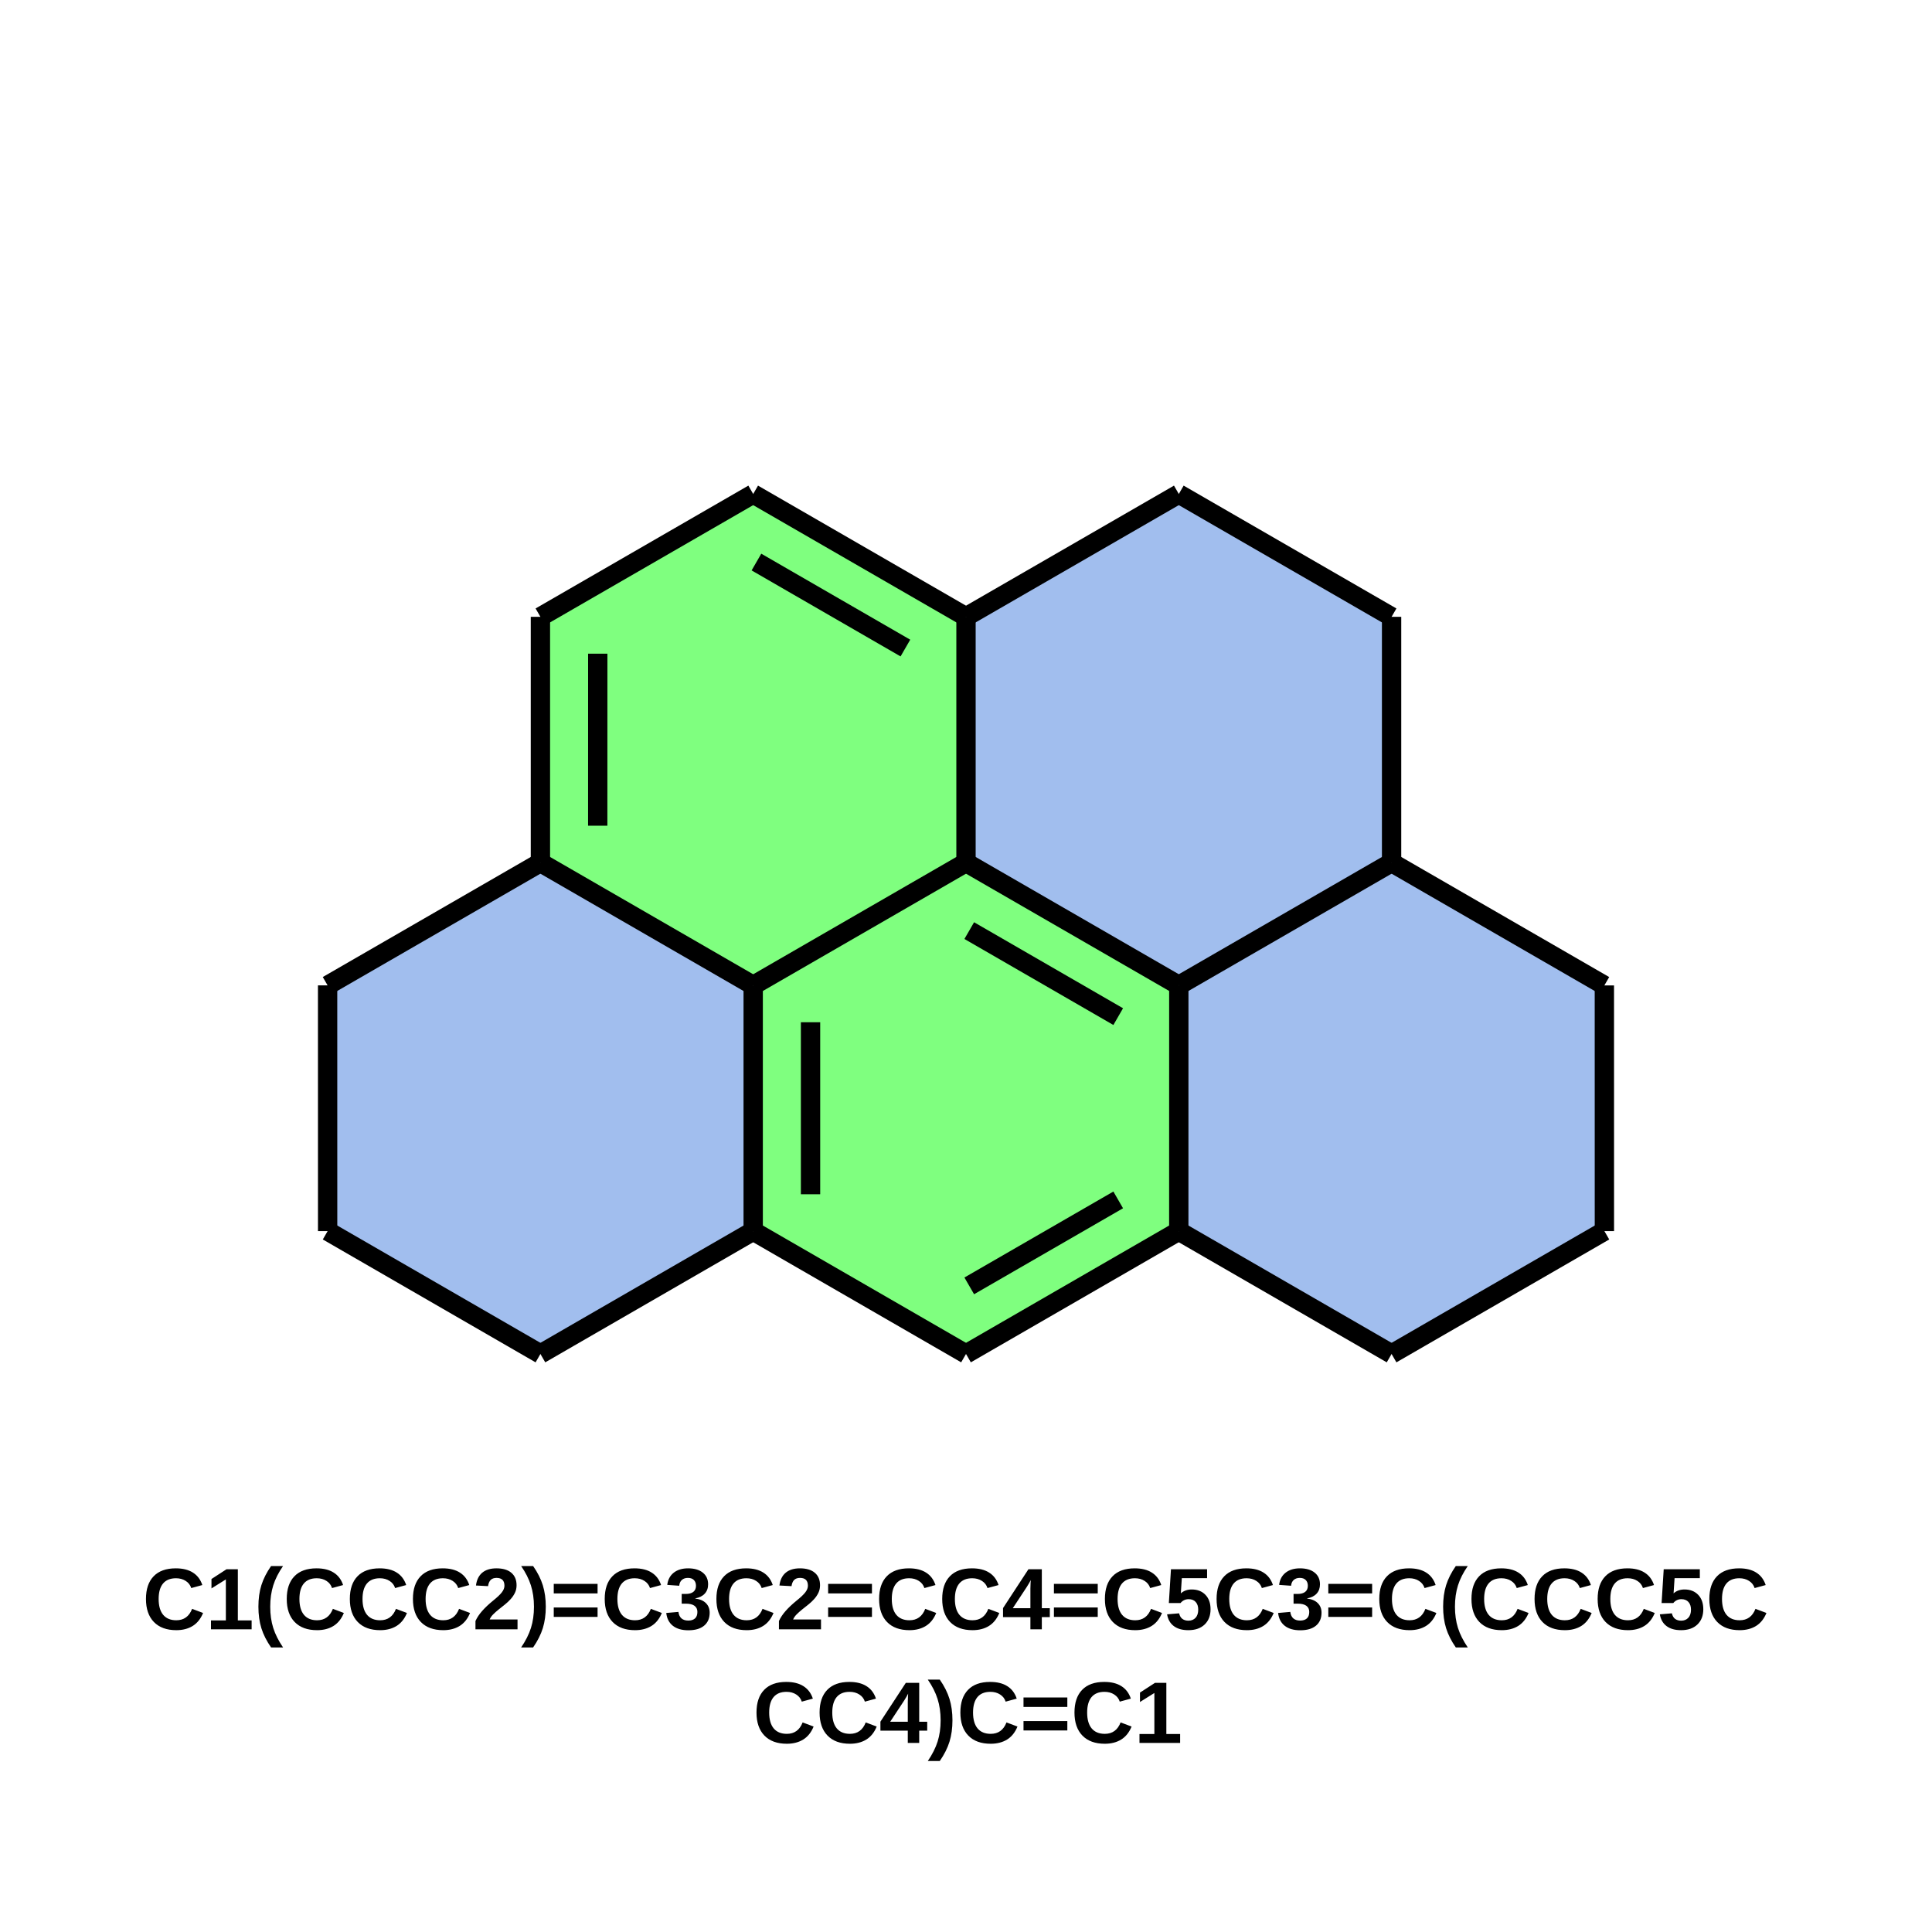
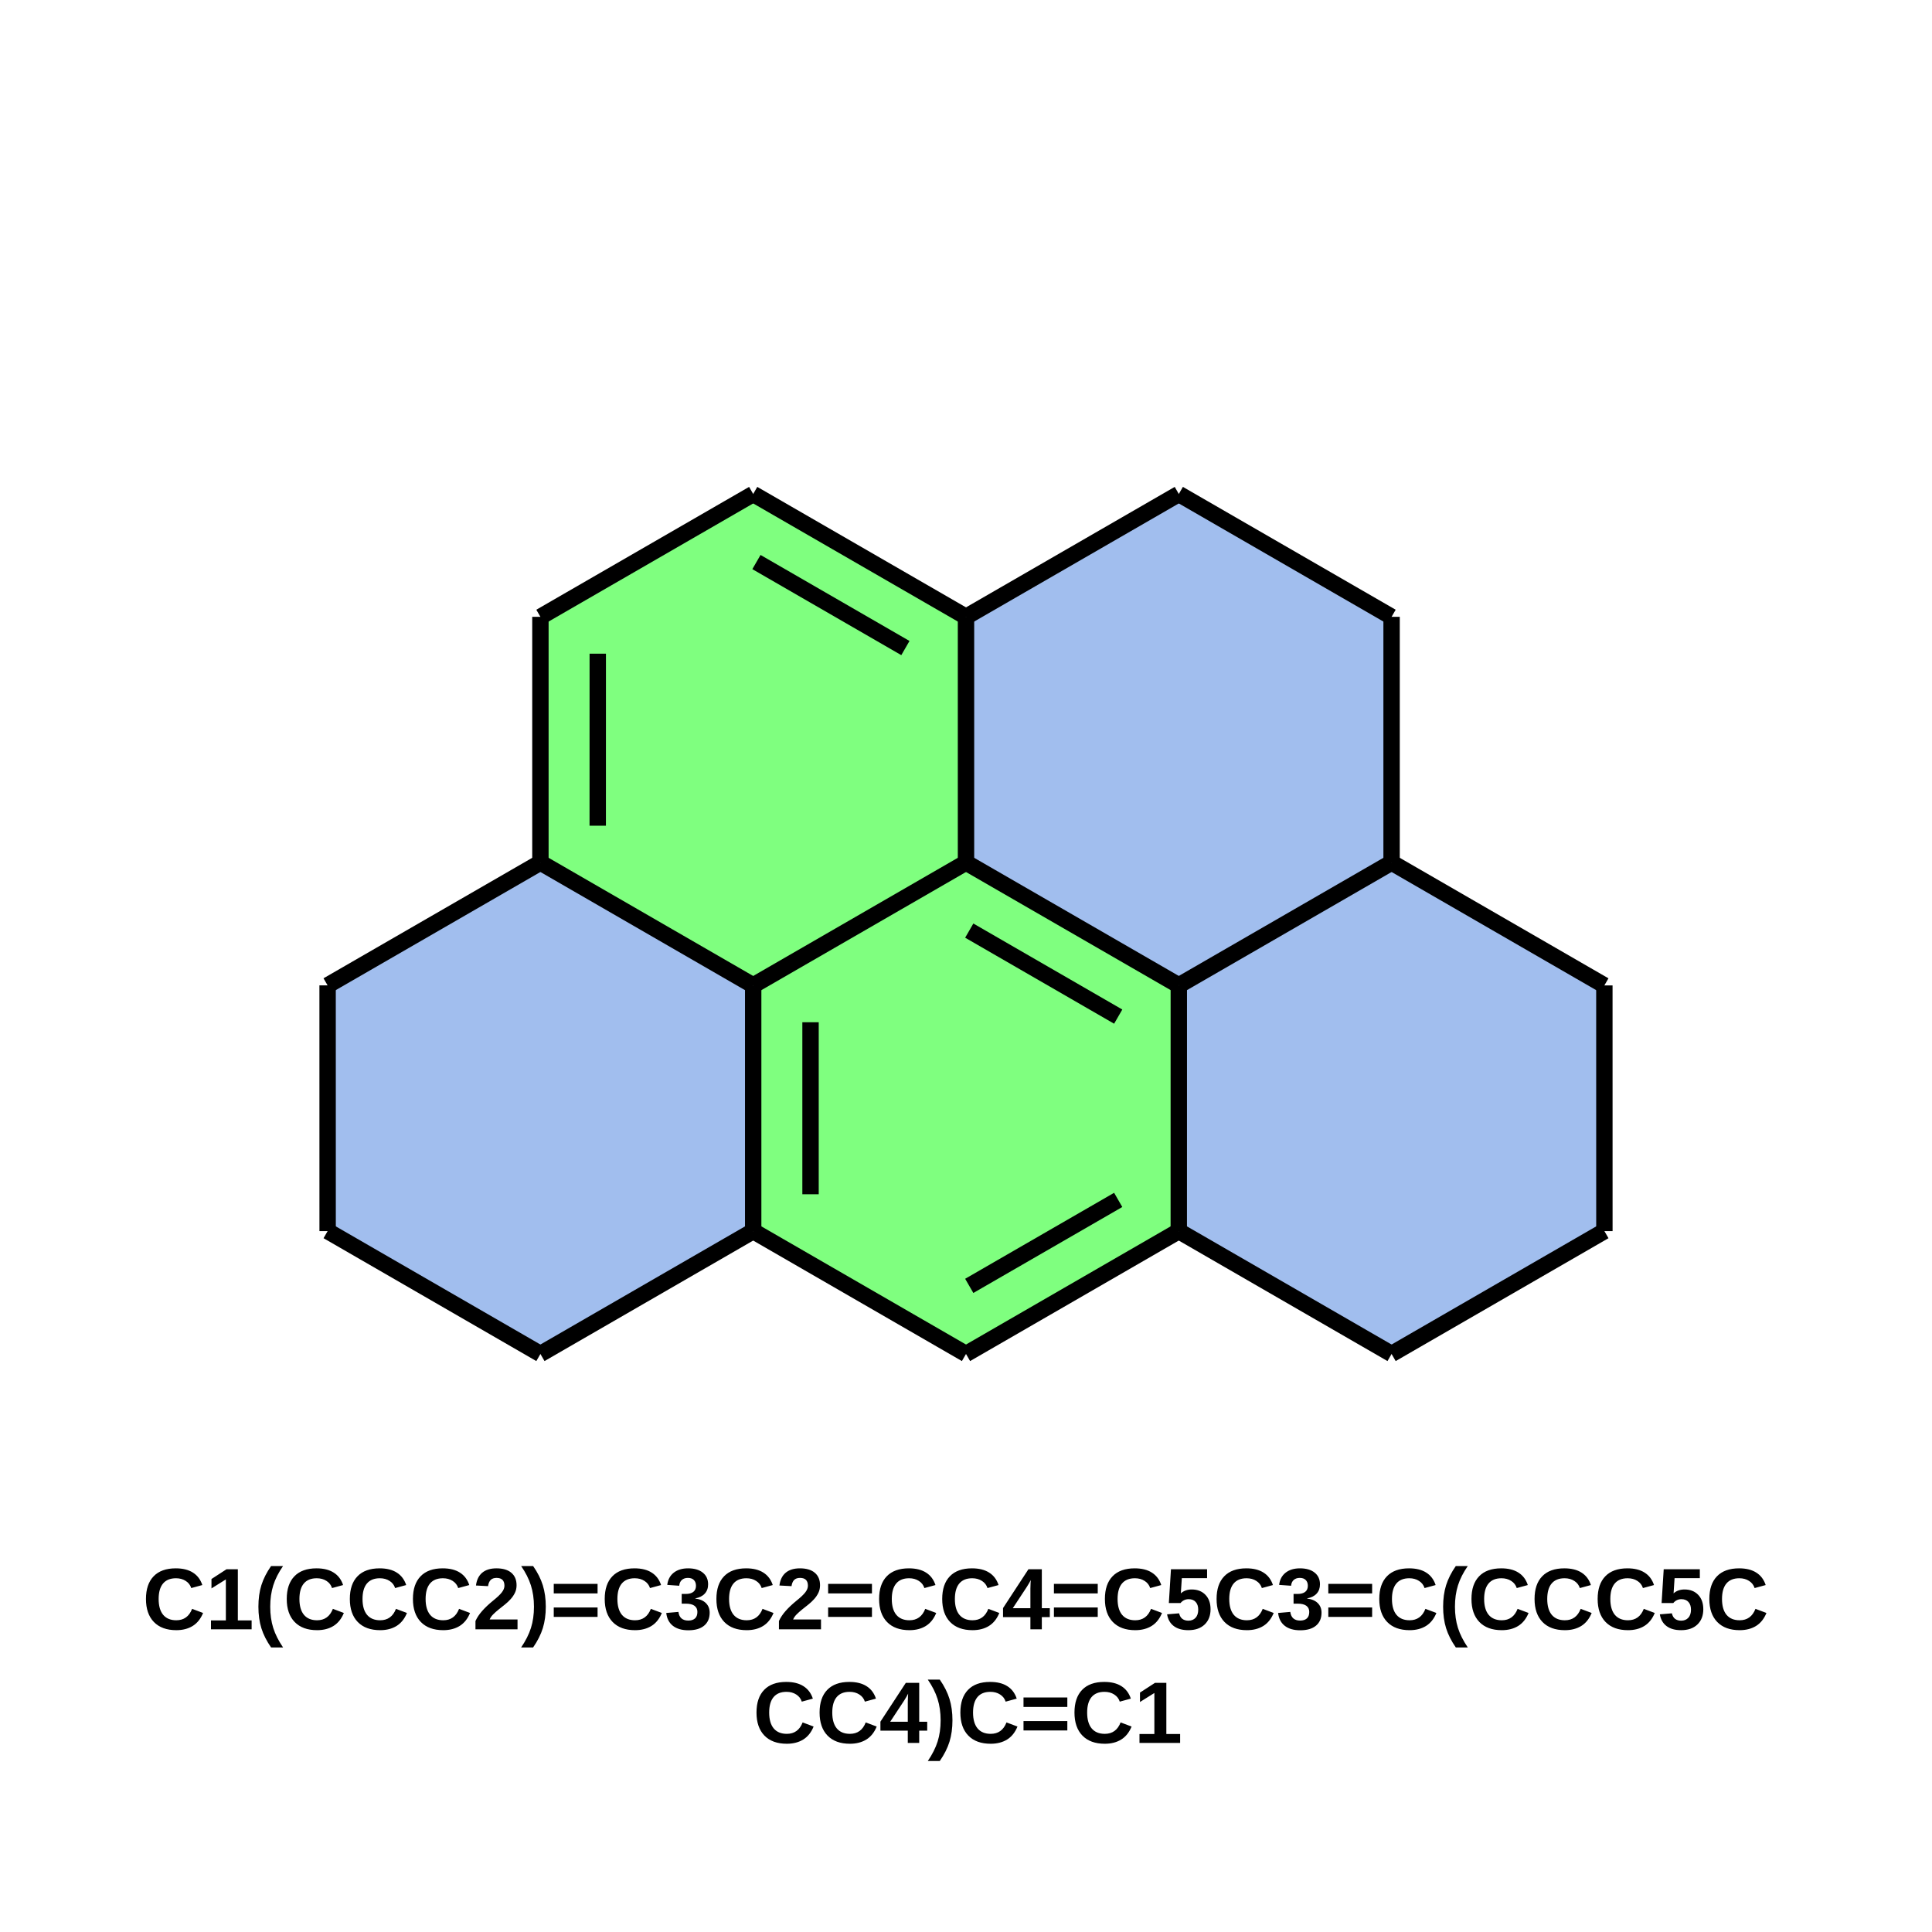
<svg xmlns="http://www.w3.org/2000/svg" class="main-svg" width="600" height="600" style="" viewBox="0 0 600 600">
  <rect x="0" y="0" width="600" height="600" style="fill: rgb(0, 0, 0); fill-opacity: 0;" />
-   <defs id="defs-dccfee">
+   <defs id="defs-be7db7">
    <g class="clips">
-       <clipPath id="clipdccfeexyplot" class="plotclip">
+       <clipPath id="clipbe7db7xyplot" class="plotclip">
        <rect width="600" height="600" />
      </clipPath>
-       <clipPath class="axesclip" id="clipdccfeex">
+       <clipPath class="axesclip" id="clipbe7db7x">
        <rect x="0" y="0" width="600" height="600" />
      </clipPath>
-       <clipPath class="axesclip" id="clipdccfeey">
+       <clipPath class="axesclip" id="clipbe7db7y">
        <rect x="0" y="0" width="600" height="600" />
      </clipPath>
-       <clipPath class="axesclip" id="clipdccfeexy">
+       <clipPath class="axesclip" id="clipbe7db7xy">
        <rect x="0" y="0" width="600" height="600" />
      </clipPath>
    </g>
    <g class="gradients" />
    <g class="patterns" />
  </defs>
  <g class="bglayer">
    <rect class="bg" x="0" y="0" width="600" height="600" style="fill: rgb(0, 0, 0); fill-opacity: 0; stroke-width: 0;" />
  </g>
  <g class="layer-below">
    <g class="imagelayer" />
    <g class="shapelayer" />
  </g>
  <g class="cartesianlayer">
    <g class="subplot xy">
      <g class="layer-subplot">
        <g class="shapelayer" />
        <g class="imagelayer" />
      </g>
      <g class="minor-gridlayer">
        <g class="x" />
        <g class="y" />
      </g>
      <g class="gridlayer">
        <g class="x" />
        <g class="y" />
      </g>
      <g class="zerolinelayer" />
      <path class="xlines-below crisp" d="M0,0" style="fill: none;" />
      <path class="ylines-below crisp" d="M0,0" style="fill: none;" />
      <g class="overlines-below" />
      <g class="xaxislayer-below" />
      <g class="yaxislayer-below" />
      <g class="overaxes-below" />
-       <g class="plot" transform="" clip-path="url(#clipdccfeexyplot)">
+       <g class="plot" transform="" clip-path="url(#clipbe7db7xyplot)">
        <g class="scatterlayer mlayer">
-           <g class="trace scatter tracea3eb22" style="stroke-miterlimit: 2; opacity: 1;">
+           <g class="trace scatter trace4ad703" style="stroke-miterlimit: 2; opacity: 1;">
            <g class="fills">
              <g>
                <path class="js-fill" d="M101.75,382.33L101.74,306.02L167.83,267.87L233.91,306.03L233.91,382.33L167.83,420.49Z" style="fill: rgb(69, 127, 222); fill-opacity: 0.5; stroke-width: 0;" />
              </g>
            </g>
            <g class="errorbars" />
            <g class="lines">
              <path class="js-line" d="M101.75,382.33L101.74,306.02L167.83,267.87L233.91,306.03L233.91,382.33L167.83,420.49" style="vector-effect: non-scaling-stroke; fill: none; stroke: rgb(0, 0, 0); stroke-opacity: 0; stroke-width: 2px; opacity: 1;" />
            </g>
            <g class="points" />
            <g class="text" />
          </g>
-           <g class="trace scatter tracee42a49" style="stroke-miterlimit: 2; opacity: 1;">
+           <g class="trace scatter tracec4b9d6" style="stroke-miterlimit: 2; opacity: 1;">
            <g class="fills">
              <g>
                <path class="js-fill" d="M233.91,382.33L233.91,306.03L300,267.87L366.09,306.02L366.08,382.33L300,420.49Z" style="fill: rgb(0, 255, 0); fill-opacity: 0.5; stroke-width: 0;" />
              </g>
            </g>
            <g class="errorbars" />
            <g class="lines">
              <path class="js-line" d="M233.91,382.33L233.91,306.03L300,267.87L366.09,306.02L366.08,382.33L300,420.49" style="vector-effect: non-scaling-stroke; fill: none; stroke: rgb(0, 0, 0); stroke-opacity: 0; stroke-width: 2px; opacity: 1;" />
            </g>
            <g class="points" />
            <g class="text" />
          </g>
-           <g class="trace scatter traced4ed6d" style="stroke-miterlimit: 2; opacity: 1;">
+           <g class="trace scatter trace95a3c3" style="stroke-miterlimit: 2; opacity: 1;">
            <g class="fills">
              <g>
                <path class="js-fill" d="M300,267.87L300,191.56L366.09,153.41L432.17,191.56L432.17,267.87L366.09,306.02Z" style="fill: rgb(69, 127, 222); fill-opacity: 0.5; stroke-width: 0;" />
              </g>
            </g>
            <g class="errorbars" />
            <g class="lines">
              <path class="js-line" d="M300,267.87L300,191.56L366.09,153.41L432.17,191.56L432.17,267.87L366.09,306.02" style="vector-effect: non-scaling-stroke; fill: none; stroke: rgb(0, 0, 0); stroke-opacity: 0; stroke-width: 2px; opacity: 1;" />
            </g>
            <g class="points" />
            <g class="text" />
          </g>
-           <g class="trace scatter trace40b871" style="stroke-miterlimit: 2; opacity: 1;">
+           <g class="trace scatter trace05c75a" style="stroke-miterlimit: 2; opacity: 1;">
            <g class="fills">
              <g>
                <path class="js-fill" d="M432.17,420.49L366.08,382.33L366.09,306.02L432.17,267.87L498.25,306.03L498.26,382.33Z" style="fill: rgb(69, 127, 222); fill-opacity: 0.5; stroke-width: 0;" />
              </g>
            </g>
            <g class="errorbars" />
            <g class="lines">
              <path class="js-line" d="M432.17,420.49L366.08,382.33L366.09,306.02L432.17,267.87L498.25,306.03L498.26,382.33" style="vector-effect: non-scaling-stroke; fill: none; stroke: rgb(0, 0, 0); stroke-opacity: 0; stroke-width: 2px; opacity: 1;" />
            </g>
            <g class="points" />
            <g class="text" />
          </g>
-           <g class="trace scatter tracee68ef8" style="stroke-miterlimit: 2; opacity: 1;">
+           <g class="trace scatter trace087a61" style="stroke-miterlimit: 2; opacity: 1;">
            <g class="fills">
              <g>
                <path class="js-fill" d="M233.91,306.03L167.83,267.87L167.83,191.56L233.91,153.41L300,191.56L300,267.87Z" style="fill: rgb(0, 255, 0); fill-opacity: 0.5; stroke-width: 0;" />
              </g>
            </g>
            <g class="errorbars" />
            <g class="lines">
              <path class="js-line" d="M233.91,306.03L167.83,267.87L167.83,191.56L233.91,153.41L300,191.56L300,267.87" style="vector-effect: non-scaling-stroke; fill: none; stroke: rgb(0, 0, 0); stroke-opacity: 0; stroke-width: 2px; opacity: 1;" />
            </g>
            <g class="points" />
            <g class="text" />
          </g>
-           <g class="trace scatter tracebd02fc" style="stroke-miterlimit: 2; opacity: 1;">
-             <g class="fills" />
-             <g class="errorbars" />
-             <g class="lines">
-               <path class="js-line" d="M167.83,267.87L101.74,306.02" style="vector-effect: non-scaling-stroke; fill: none; stroke: rgb(0, 0, 0); stroke-opacity: 1; stroke-width: 6px; opacity: 1;" />
-             </g>
-             <g class="points" />
-             <g class="text" />
-           </g>
-           <g class="trace scatter traceb71d7d" style="stroke-miterlimit: 2; opacity: 1;">
-             <g class="fills" />
-             <g class="errorbars" />
-             <g class="lines">
-               <path class="js-line" d="M101.74,306.02L101.75,382.33" style="vector-effect: non-scaling-stroke; fill: none; stroke: rgb(0, 0, 0); stroke-opacity: 1; stroke-width: 6px; opacity: 1;" />
-             </g>
-             <g class="points" />
-             <g class="text" />
-           </g>
-           <g class="trace scatter trace6ffe98" style="stroke-miterlimit: 2; opacity: 1;">
-             <g class="fills" />
-             <g class="errorbars" />
-             <g class="lines">
-               <path class="js-line" d="M101.75,382.33L167.83,420.49" style="vector-effect: non-scaling-stroke; fill: none; stroke: rgb(0, 0, 0); stroke-opacity: 1; stroke-width: 6px; opacity: 1;" />
-             </g>
-             <g class="points" />
-             <g class="text" />
-           </g>
-           <g class="trace scatter trace5115e5" style="stroke-miterlimit: 2; opacity: 1;">
-             <g class="fills" />
-             <g class="errorbars" />
-             <g class="lines">
-               <path class="js-line" d="M167.83,267.87L233.91,306.03" style="vector-effect: non-scaling-stroke; fill: none; stroke: rgb(0, 0, 0); stroke-opacity: 1; stroke-width: 6px; opacity: 1;" />
-             </g>
-             <g class="points" />
-             <g class="text" />
-           </g>
-           <g class="trace scatter traced6200d" style="stroke-miterlimit: 2; opacity: 1;">
-             <g class="fills" />
-             <g class="errorbars" />
-             <g class="lines">
-               <path class="js-line" d="M233.91,306.03L233.91,382.33" style="vector-effect: non-scaling-stroke; fill: none; stroke: rgb(0, 0, 0); stroke-opacity: 1; stroke-width: 6px; opacity: 1;" />
-             </g>
-             <g class="points" />
-             <g class="text" />
-           </g>
-           <g class="trace scatter trace6147ce" style="stroke-miterlimit: 2; opacity: 1;">
-             <g class="fills" />
-             <g class="errorbars" />
-             <g class="lines">
-               <path class="js-line" d="M251.72,317.47L251.72,370.89" style="vector-effect: non-scaling-stroke; fill: none; stroke: rgb(0, 0, 0); stroke-opacity: 1; stroke-width: 6px; opacity: 1;" />
-             </g>
-             <g class="points" />
-             <g class="text" />
-           </g>
-           <g class="trace scatter trace00f8b0" style="stroke-miterlimit: 2; opacity: 1;">
-             <g class="fills" />
-             <g class="errorbars" />
-             <g class="lines">
-               <path class="js-line" d="M233.91,382.33L300,420.49" style="vector-effect: non-scaling-stroke; fill: none; stroke: rgb(0, 0, 0); stroke-opacity: 1; stroke-width: 6px; opacity: 1;" />
-             </g>
-             <g class="points" />
-             <g class="text" />
-           </g>
-           <g class="trace scatter tracefaba56" style="stroke-miterlimit: 2; opacity: 1;">
-             <g class="fills" />
-             <g class="errorbars" />
-             <g class="lines">
-               <path class="js-line" d="M300,420.49L366.08,382.33" style="vector-effect: non-scaling-stroke; fill: none; stroke: rgb(0, 0, 0); stroke-opacity: 1; stroke-width: 6px; opacity: 1;" />
-             </g>
-             <g class="points" />
-             <g class="text" />
-           </g>
-           <g class="trace scatter trace78ad77" style="stroke-miterlimit: 2; opacity: 1;">
-             <g class="fills" />
-             <g class="errorbars" />
-             <g class="lines">
-               <path class="js-line" d="M301.01,399.34L347.27,372.64" style="vector-effect: non-scaling-stroke; fill: none; stroke: rgb(0, 0, 0); stroke-opacity: 1; stroke-width: 6px; opacity: 1;" />
-             </g>
-             <g class="points" />
-             <g class="text" />
-           </g>
-           <g class="trace scatter trace7b2f3a" style="stroke-miterlimit: 2; opacity: 1;">
-             <g class="fills" />
-             <g class="errorbars" />
-             <g class="lines">
-               <path class="js-line" d="M366.08,382.33L366.09,306.02" style="vector-effect: non-scaling-stroke; fill: none; stroke: rgb(0, 0, 0); stroke-opacity: 1; stroke-width: 6px; opacity: 1;" />
-             </g>
-             <g class="points" />
-             <g class="text" />
-           </g>
-           <g class="trace scatter traceeb35c9" style="stroke-miterlimit: 2; opacity: 1;">
-             <g class="fills" />
-             <g class="errorbars" />
-             <g class="lines">
-               <path class="js-line" d="M366.09,306.02L300,267.87" style="vector-effect: non-scaling-stroke; fill: none; stroke: rgb(0, 0, 0); stroke-opacity: 1; stroke-width: 6px; opacity: 1;" />
-             </g>
-             <g class="points" />
-             <g class="text" />
-           </g>
-           <g class="trace scatter trace44a809" style="stroke-miterlimit: 2; opacity: 1;">
-             <g class="fills" />
-             <g class="errorbars" />
-             <g class="lines">
-               <path class="js-line" d="M347.27,315.72L301.01,289.01" style="vector-effect: non-scaling-stroke; fill: none; stroke: rgb(0, 0, 0); stroke-opacity: 1; stroke-width: 6px; opacity: 1;" />
-             </g>
-             <g class="points" />
-             <g class="text" />
-           </g>
-           <g class="trace scatter trace5bdc2f" style="stroke-miterlimit: 2; opacity: 1;">
-             <g class="fills" />
-             <g class="errorbars" />
-             <g class="lines">
-               <path class="js-line" d="M300,267.87L300,191.56" style="vector-effect: non-scaling-stroke; fill: none; stroke: rgb(0, 0, 0); stroke-opacity: 1; stroke-width: 6px; opacity: 1;" />
-             </g>
-             <g class="points" />
-             <g class="text" />
-           </g>
-           <g class="trace scatter trace9731d9" style="stroke-miterlimit: 2; opacity: 1;">
-             <g class="fills" />
-             <g class="errorbars" />
-             <g class="lines">
-               <path class="js-line" d="M300,191.56L366.09,153.41" style="vector-effect: non-scaling-stroke; fill: none; stroke: rgb(0, 0, 0); stroke-opacity: 1; stroke-width: 6px; opacity: 1;" />
-             </g>
-             <g class="points" />
-             <g class="text" />
-           </g>
-           <g class="trace scatter trace5629ca" style="stroke-miterlimit: 2; opacity: 1;">
-             <g class="fills" />
-             <g class="errorbars" />
-             <g class="lines">
-               <path class="js-line" d="M366.09,153.41L432.17,191.56" style="vector-effect: non-scaling-stroke; fill: none; stroke: rgb(0, 0, 0); stroke-opacity: 1; stroke-width: 6px; opacity: 1;" />
-             </g>
-             <g class="points" />
-             <g class="text" />
-           </g>
-           <g class="trace scatter trace18950d" style="stroke-miterlimit: 2; opacity: 1;">
-             <g class="fills" />
-             <g class="errorbars" />
-             <g class="lines">
-               <path class="js-line" d="M432.17,191.56L432.17,267.87" style="vector-effect: non-scaling-stroke; fill: none; stroke: rgb(0, 0, 0); stroke-opacity: 1; stroke-width: 6px; opacity: 1;" />
-             </g>
-             <g class="points" />
-             <g class="text" />
-           </g>
-           <g class="trace scatter tracebac87d" style="stroke-miterlimit: 2; opacity: 1;">
-             <g class="fills" />
-             <g class="errorbars" />
-             <g class="lines">
-               <path class="js-line" d="M432.17,267.87L498.25,306.03" style="vector-effect: non-scaling-stroke; fill: none; stroke: rgb(0, 0, 0); stroke-opacity: 1; stroke-width: 6px; opacity: 1;" />
-             </g>
-             <g class="points" />
-             <g class="text" />
-           </g>
-           <g class="trace scatter trace6f37a7" style="stroke-miterlimit: 2; opacity: 1;">
-             <g class="fills" />
-             <g class="errorbars" />
-             <g class="lines">
-               <path class="js-line" d="M498.25,306.03L498.26,382.33" style="vector-effect: non-scaling-stroke; fill: none; stroke: rgb(0, 0, 0); stroke-opacity: 1; stroke-width: 6px; opacity: 1;" />
-             </g>
-             <g class="points" />
-             <g class="text" />
-           </g>
-           <g class="trace scatter traceaf500e" style="stroke-miterlimit: 2; opacity: 1;">
-             <g class="fills" />
-             <g class="errorbars" />
-             <g class="lines">
-               <path class="js-line" d="M498.26,382.33L432.17,420.49" style="vector-effect: non-scaling-stroke; fill: none; stroke: rgb(0, 0, 0); stroke-opacity: 1; stroke-width: 6px; opacity: 1;" />
-             </g>
-             <g class="points" />
-             <g class="text" />
-           </g>
-           <g class="trace scatter tracec33b42" style="stroke-miterlimit: 2; opacity: 1;">
-             <g class="fills" />
-             <g class="errorbars" />
-             <g class="lines">
-               <path class="js-line" d="M300,191.56L233.91,153.41" style="vector-effect: non-scaling-stroke; fill: none; stroke: rgb(0, 0, 0); stroke-opacity: 1; stroke-width: 6px; opacity: 1;" />
-             </g>
-             <g class="points" />
-             <g class="text" />
-           </g>
-           <g class="trace scatter tracebf2989" style="stroke-miterlimit: 2; opacity: 1;">
-             <g class="fills" />
-             <g class="errorbars" />
-             <g class="lines">
-               <path class="js-line" d="M281.18,201.26L234.92,174.55" style="vector-effect: non-scaling-stroke; fill: none; stroke: rgb(0, 0, 0); stroke-opacity: 1; stroke-width: 6px; opacity: 1;" />
-             </g>
-             <g class="points" />
-             <g class="text" />
-           </g>
-           <g class="trace scatter trace344355" style="stroke-miterlimit: 2; opacity: 1;">
-             <g class="fills" />
-             <g class="errorbars" />
-             <g class="lines">
-               <path class="js-line" d="M233.91,153.41L167.83,191.56" style="vector-effect: non-scaling-stroke; fill: none; stroke: rgb(0, 0, 0); stroke-opacity: 1; stroke-width: 6px; opacity: 1;" />
-             </g>
-             <g class="points" />
-             <g class="text" />
-           </g>
-           <g class="trace scatter trace59fb04" style="stroke-miterlimit: 2; opacity: 1;">
-             <g class="fills" />
-             <g class="errorbars" />
-             <g class="lines">
-               <path class="js-line" d="M167.83,191.56L167.83,267.87" style="vector-effect: non-scaling-stroke; fill: none; stroke: rgb(0, 0, 0); stroke-opacity: 1; stroke-width: 6px; opacity: 1;" />
-             </g>
-             <g class="points" />
-             <g class="text" />
-           </g>
-           <g class="trace scatter traced86978" style="stroke-miterlimit: 2; opacity: 1;">
-             <g class="fills" />
-             <g class="errorbars" />
-             <g class="lines">
-               <path class="js-line" d="M185.64,203.01L185.63,256.43" style="vector-effect: non-scaling-stroke; fill: none; stroke: rgb(0, 0, 0); stroke-opacity: 1; stroke-width: 6px; opacity: 1;" />
-             </g>
-             <g class="points" />
-             <g class="text" />
-           </g>
-           <g class="trace scatter tracee60cfa" style="stroke-miterlimit: 2; opacity: 1;">
-             <g class="fills" />
-             <g class="errorbars" />
-             <g class="lines">
-               <path class="js-line" d="M233.91,382.33L167.83,420.49" style="vector-effect: non-scaling-stroke; fill: none; stroke: rgb(0, 0, 0); stroke-opacity: 1; stroke-width: 6px; opacity: 1;" />
-             </g>
-             <g class="points" />
-             <g class="text" />
-           </g>
-           <g class="trace scatter tracea2f74b" style="stroke-miterlimit: 2; opacity: 1;">
-             <g class="fills" />
-             <g class="errorbars" />
-             <g class="lines">
-               <path class="js-line" d="M300,267.87L233.91,306.03" style="vector-effect: non-scaling-stroke; fill: none; stroke: rgb(0, 0, 0); stroke-opacity: 1; stroke-width: 6px; opacity: 1;" />
-             </g>
-             <g class="points" />
-             <g class="text" />
-           </g>
-           <g class="trace scatter trace269d21" style="stroke-miterlimit: 2; opacity: 1;">
-             <g class="fills" />
-             <g class="errorbars" />
-             <g class="lines">
-               <path class="js-line" d="M432.17,420.49L366.08,382.33" style="vector-effect: non-scaling-stroke; fill: none; stroke: rgb(0, 0, 0); stroke-opacity: 1; stroke-width: 6px; opacity: 1;" />
-             </g>
-             <g class="points" />
-             <g class="text" />
-           </g>
-           <g class="trace scatter traceca53fa" style="stroke-miterlimit: 2; opacity: 1;">
-             <g class="fills" />
-             <g class="errorbars" />
-             <g class="lines">
-               <path class="js-line" d="M432.17,267.87L366.09,306.02" style="vector-effect: non-scaling-stroke; fill: none; stroke: rgb(0, 0, 0); stroke-opacity: 1; stroke-width: 6px; opacity: 1;" />
+           <g class="trace scatter trace3bc4bb" style="stroke-miterlimit: 2; opacity: 1;">
+             <g class="fills" />
+             <g class="errorbars" />
+             <g class="lines">
+               <path class="js-line" d="M167.83,267.87L101.74,306.02" style="vector-effect: non-scaling-stroke; fill: none; stroke: rgb(0, 0, 0); stroke-opacity: 1; stroke-width: 5.087px; opacity: 1;" />
+             </g>
+             <g class="points" />
+             <g class="text" />
+           </g>
+           <g class="trace scatter tracecac8d1" style="stroke-miterlimit: 2; opacity: 1;">
+             <g class="fills" />
+             <g class="errorbars" />
+             <g class="lines">
+               <path class="js-line" d="M101.74,306.02L101.75,382.33" style="vector-effect: non-scaling-stroke; fill: none; stroke: rgb(0, 0, 0); stroke-opacity: 1; stroke-width: 5.087px; opacity: 1;" />
+             </g>
+             <g class="points" />
+             <g class="text" />
+           </g>
+           <g class="trace scatter traceca45e0" style="stroke-miterlimit: 2; opacity: 1;">
+             <g class="fills" />
+             <g class="errorbars" />
+             <g class="lines">
+               <path class="js-line" d="M101.75,382.33L167.83,420.49" style="vector-effect: non-scaling-stroke; fill: none; stroke: rgb(0, 0, 0); stroke-opacity: 1; stroke-width: 5.087px; opacity: 1;" />
+             </g>
+             <g class="points" />
+             <g class="text" />
+           </g>
+           <g class="trace scatter trace67e257" style="stroke-miterlimit: 2; opacity: 1;">
+             <g class="fills" />
+             <g class="errorbars" />
+             <g class="lines">
+               <path class="js-line" d="M167.83,267.87L233.91,306.03" style="vector-effect: non-scaling-stroke; fill: none; stroke: rgb(0, 0, 0); stroke-opacity: 1; stroke-width: 5.087px; opacity: 1;" />
+             </g>
+             <g class="points" />
+             <g class="text" />
+           </g>
+           <g class="trace scatter trace47f200" style="stroke-miterlimit: 2; opacity: 1;">
+             <g class="fills" />
+             <g class="errorbars" />
+             <g class="lines">
+               <path class="js-line" d="M233.91,306.03L233.91,382.33" style="vector-effect: non-scaling-stroke; fill: none; stroke: rgb(0, 0, 0); stroke-opacity: 1; stroke-width: 5.087px; opacity: 1;" />
+             </g>
+             <g class="points" />
+             <g class="text" />
+           </g>
+           <g class="trace scatter trace25e086" style="stroke-miterlimit: 2; opacity: 1;">
+             <g class="fills" />
+             <g class="errorbars" />
+             <g class="lines">
+               <path class="js-line" d="M251.72,317.47L251.72,370.89" style="vector-effect: non-scaling-stroke; fill: none; stroke: rgb(0, 0, 0); stroke-opacity: 1; stroke-width: 5.087px; opacity: 1;" />
+             </g>
+             <g class="points" />
+             <g class="text" />
+           </g>
+           <g class="trace scatter trace25bc3b" style="stroke-miterlimit: 2; opacity: 1;">
+             <g class="fills" />
+             <g class="errorbars" />
+             <g class="lines">
+               <path class="js-line" d="M233.91,382.33L300,420.49" style="vector-effect: non-scaling-stroke; fill: none; stroke: rgb(0, 0, 0); stroke-opacity: 1; stroke-width: 5.087px; opacity: 1;" />
+             </g>
+             <g class="points" />
+             <g class="text" />
+           </g>
+           <g class="trace scatter traceedf4d1" style="stroke-miterlimit: 2; opacity: 1;">
+             <g class="fills" />
+             <g class="errorbars" />
+             <g class="lines">
+               <path class="js-line" d="M300,420.49L366.08,382.33" style="vector-effect: non-scaling-stroke; fill: none; stroke: rgb(0, 0, 0); stroke-opacity: 1; stroke-width: 5.087px; opacity: 1;" />
+             </g>
+             <g class="points" />
+             <g class="text" />
+           </g>
+           <g class="trace scatter trace4287f2" style="stroke-miterlimit: 2; opacity: 1;">
+             <g class="fills" />
+             <g class="errorbars" />
+             <g class="lines">
+               <path class="js-line" d="M301.01,399.34L347.27,372.64" style="vector-effect: non-scaling-stroke; fill: none; stroke: rgb(0, 0, 0); stroke-opacity: 1; stroke-width: 5.087px; opacity: 1;" />
+             </g>
+             <g class="points" />
+             <g class="text" />
+           </g>
+           <g class="trace scatter trace4a8a39" style="stroke-miterlimit: 2; opacity: 1;">
+             <g class="fills" />
+             <g class="errorbars" />
+             <g class="lines">
+               <path class="js-line" d="M366.08,382.33L366.09,306.02" style="vector-effect: non-scaling-stroke; fill: none; stroke: rgb(0, 0, 0); stroke-opacity: 1; stroke-width: 5.087px; opacity: 1;" />
+             </g>
+             <g class="points" />
+             <g class="text" />
+           </g>
+           <g class="trace scatter trace3cb9b1" style="stroke-miterlimit: 2; opacity: 1;">
+             <g class="fills" />
+             <g class="errorbars" />
+             <g class="lines">
+               <path class="js-line" d="M366.09,306.02L300,267.87" style="vector-effect: non-scaling-stroke; fill: none; stroke: rgb(0, 0, 0); stroke-opacity: 1; stroke-width: 5.087px; opacity: 1;" />
+             </g>
+             <g class="points" />
+             <g class="text" />
+           </g>
+           <g class="trace scatter trace839aca" style="stroke-miterlimit: 2; opacity: 1;">
+             <g class="fills" />
+             <g class="errorbars" />
+             <g class="lines">
+               <path class="js-line" d="M347.27,315.72L301.01,289.01" style="vector-effect: non-scaling-stroke; fill: none; stroke: rgb(0, 0, 0); stroke-opacity: 1; stroke-width: 5.087px; opacity: 1;" />
+             </g>
+             <g class="points" />
+             <g class="text" />
+           </g>
+           <g class="trace scatter trace20bc64" style="stroke-miterlimit: 2; opacity: 1;">
+             <g class="fills" />
+             <g class="errorbars" />
+             <g class="lines">
+               <path class="js-line" d="M300,267.87L300,191.56" style="vector-effect: non-scaling-stroke; fill: none; stroke: rgb(0, 0, 0); stroke-opacity: 1; stroke-width: 5.087px; opacity: 1;" />
+             </g>
+             <g class="points" />
+             <g class="text" />
+           </g>
+           <g class="trace scatter trace21cca7" style="stroke-miterlimit: 2; opacity: 1;">
+             <g class="fills" />
+             <g class="errorbars" />
+             <g class="lines">
+               <path class="js-line" d="M300,191.56L366.09,153.41" style="vector-effect: non-scaling-stroke; fill: none; stroke: rgb(0, 0, 0); stroke-opacity: 1; stroke-width: 5.087px; opacity: 1;" />
+             </g>
+             <g class="points" />
+             <g class="text" />
+           </g>
+           <g class="trace scatter tracebf333c" style="stroke-miterlimit: 2; opacity: 1;">
+             <g class="fills" />
+             <g class="errorbars" />
+             <g class="lines">
+               <path class="js-line" d="M366.09,153.41L432.17,191.56" style="vector-effect: non-scaling-stroke; fill: none; stroke: rgb(0, 0, 0); stroke-opacity: 1; stroke-width: 5.087px; opacity: 1;" />
+             </g>
+             <g class="points" />
+             <g class="text" />
+           </g>
+           <g class="trace scatter traceafe781" style="stroke-miterlimit: 2; opacity: 1;">
+             <g class="fills" />
+             <g class="errorbars" />
+             <g class="lines">
+               <path class="js-line" d="M432.17,191.56L432.17,267.87" style="vector-effect: non-scaling-stroke; fill: none; stroke: rgb(0, 0, 0); stroke-opacity: 1; stroke-width: 5.087px; opacity: 1;" />
+             </g>
+             <g class="points" />
+             <g class="text" />
+           </g>
+           <g class="trace scatter trace0e2f52" style="stroke-miterlimit: 2; opacity: 1;">
+             <g class="fills" />
+             <g class="errorbars" />
+             <g class="lines">
+               <path class="js-line" d="M432.17,267.87L498.25,306.03" style="vector-effect: non-scaling-stroke; fill: none; stroke: rgb(0, 0, 0); stroke-opacity: 1; stroke-width: 5.087px; opacity: 1;" />
+             </g>
+             <g class="points" />
+             <g class="text" />
+           </g>
+           <g class="trace scatter trace4ed4aa" style="stroke-miterlimit: 2; opacity: 1;">
+             <g class="fills" />
+             <g class="errorbars" />
+             <g class="lines">
+               <path class="js-line" d="M498.25,306.03L498.26,382.33" style="vector-effect: non-scaling-stroke; fill: none; stroke: rgb(0, 0, 0); stroke-opacity: 1; stroke-width: 5.087px; opacity: 1;" />
+             </g>
+             <g class="points" />
+             <g class="text" />
+           </g>
+           <g class="trace scatter trace82312a" style="stroke-miterlimit: 2; opacity: 1;">
+             <g class="fills" />
+             <g class="errorbars" />
+             <g class="lines">
+               <path class="js-line" d="M498.26,382.33L432.17,420.49" style="vector-effect: non-scaling-stroke; fill: none; stroke: rgb(0, 0, 0); stroke-opacity: 1; stroke-width: 5.087px; opacity: 1;" />
+             </g>
+             <g class="points" />
+             <g class="text" />
+           </g>
+           <g class="trace scatter traceb364d4" style="stroke-miterlimit: 2; opacity: 1;">
+             <g class="fills" />
+             <g class="errorbars" />
+             <g class="lines">
+               <path class="js-line" d="M300,191.56L233.91,153.41" style="vector-effect: non-scaling-stroke; fill: none; stroke: rgb(0, 0, 0); stroke-opacity: 1; stroke-width: 5.087px; opacity: 1;" />
+             </g>
+             <g class="points" />
+             <g class="text" />
+           </g>
+           <g class="trace scatter trace071b38" style="stroke-miterlimit: 2; opacity: 1;">
+             <g class="fills" />
+             <g class="errorbars" />
+             <g class="lines">
+               <path class="js-line" d="M281.18,201.26L234.92,174.55" style="vector-effect: non-scaling-stroke; fill: none; stroke: rgb(0, 0, 0); stroke-opacity: 1; stroke-width: 5.087px; opacity: 1;" />
+             </g>
+             <g class="points" />
+             <g class="text" />
+           </g>
+           <g class="trace scatter tracea55259" style="stroke-miterlimit: 2; opacity: 1;">
+             <g class="fills" />
+             <g class="errorbars" />
+             <g class="lines">
+               <path class="js-line" d="M233.91,153.41L167.83,191.56" style="vector-effect: non-scaling-stroke; fill: none; stroke: rgb(0, 0, 0); stroke-opacity: 1; stroke-width: 5.087px; opacity: 1;" />
+             </g>
+             <g class="points" />
+             <g class="text" />
+           </g>
+           <g class="trace scatter tracef4ee93" style="stroke-miterlimit: 2; opacity: 1;">
+             <g class="fills" />
+             <g class="errorbars" />
+             <g class="lines">
+               <path class="js-line" d="M167.83,191.56L167.83,267.87" style="vector-effect: non-scaling-stroke; fill: none; stroke: rgb(0, 0, 0); stroke-opacity: 1; stroke-width: 5.087px; opacity: 1;" />
+             </g>
+             <g class="points" />
+             <g class="text" />
+           </g>
+           <g class="trace scatter trace1daae0" style="stroke-miterlimit: 2; opacity: 1;">
+             <g class="fills" />
+             <g class="errorbars" />
+             <g class="lines">
+               <path class="js-line" d="M185.64,203.01L185.63,256.43" style="vector-effect: non-scaling-stroke; fill: none; stroke: rgb(0, 0, 0); stroke-opacity: 1; stroke-width: 5.087px; opacity: 1;" />
+             </g>
+             <g class="points" />
+             <g class="text" />
+           </g>
+           <g class="trace scatter traceadcb07" style="stroke-miterlimit: 2; opacity: 1;">
+             <g class="fills" />
+             <g class="errorbars" />
+             <g class="lines">
+               <path class="js-line" d="M233.91,382.33L167.83,420.49" style="vector-effect: non-scaling-stroke; fill: none; stroke: rgb(0, 0, 0); stroke-opacity: 1; stroke-width: 5.087px; opacity: 1;" />
+             </g>
+             <g class="points" />
+             <g class="text" />
+           </g>
+           <g class="trace scatter tracec6ce05" style="stroke-miterlimit: 2; opacity: 1;">
+             <g class="fills" />
+             <g class="errorbars" />
+             <g class="lines">
+               <path class="js-line" d="M300,267.87L233.91,306.03" style="vector-effect: non-scaling-stroke; fill: none; stroke: rgb(0, 0, 0); stroke-opacity: 1; stroke-width: 5.087px; opacity: 1;" />
+             </g>
+             <g class="points" />
+             <g class="text" />
+           </g>
+           <g class="trace scatter trace160f7a" style="stroke-miterlimit: 2; opacity: 1;">
+             <g class="fills" />
+             <g class="errorbars" />
+             <g class="lines">
+               <path class="js-line" d="M432.17,420.49L366.08,382.33" style="vector-effect: non-scaling-stroke; fill: none; stroke: rgb(0, 0, 0); stroke-opacity: 1; stroke-width: 5.087px; opacity: 1;" />
+             </g>
+             <g class="points" />
+             <g class="text" />
+           </g>
+           <g class="trace scatter trace29562b" style="stroke-miterlimit: 2; opacity: 1;">
+             <g class="fills" />
+             <g class="errorbars" />
+             <g class="lines">
+               <path class="js-line" d="M432.17,267.87L366.09,306.02" style="vector-effect: non-scaling-stroke; fill: none; stroke: rgb(0, 0, 0); stroke-opacity: 1; stroke-width: 5.087px; opacity: 1;" />
            </g>
            <g class="points" />
            <g class="text" />
          </g>
        </g>
      </g>
      <g class="overplot" />
      <path class="xlines-above" />
      <path class="ylines-above" />
      <g class="overlines-above" />
      <g class="xaxislayer-above" />
      <g class="yaxislayer-above" />
      <g class="overaxes-above" />
    </g>
  </g>
  <g class="polarlayer" />
  <g class="smithlayer" />
  <g class="ternarylayer" />
  <g class="geolayer" />
  <g class="funnelarealayer" />
  <g class="pielayer" />
  <g class="iciclelayer" />
  <g class="treemaplayer" />
  <g class="sunburstlayer" />
  <g class="glimages" />
-   <defs id="topdefs-dccfee">
+   <defs id="topdefs-be7db7">
    <g class="clips" />
  </defs>
  <g class="layer-above">
    <g class="imagelayer" />
    <g class="shapelayer" />
  </g>
  <g class="infolayer">
    <g class="g-gtitle" />
    <g class="annotation" data-index="0" style="opacity: 1;">
      <g class="annotation-text-g" transform="rotate(0,300,514.49)">
        <g class="cursor-pointer" transform="translate(46,479)">
          <rect class="bg" x="0.5" y="0.5" width="508" height="69" style="stroke-width: 1px; stroke: rgb(0, 0, 0); stroke-opacity: 0; fill: rgb(0, 0, 0); fill-opacity: 0;" />
          <text class="annotation-text" text-anchor="middle" x="254.547" y="27" style="font-family: Arial; font-size: 27.132px; fill: rgb(0, 0, 0); fill-opacity: 1; white-space: pre;">
            <tspan class="line" dy="0em" x="254.547" y="27">
              <tspan style="font-weight:bold">C1(CCC2)=C3C2=CC4=C5C3=C(CCC5C</tspan>
            </tspan>
            <tspan class="line" dy="1.3em" x="254.547" y="27">
              <tspan style="font-weight:bold">CC4)C=C1</tspan>
            </tspan>
          </text>
        </g>
      </g>
    </g>
  </g>
</svg>
